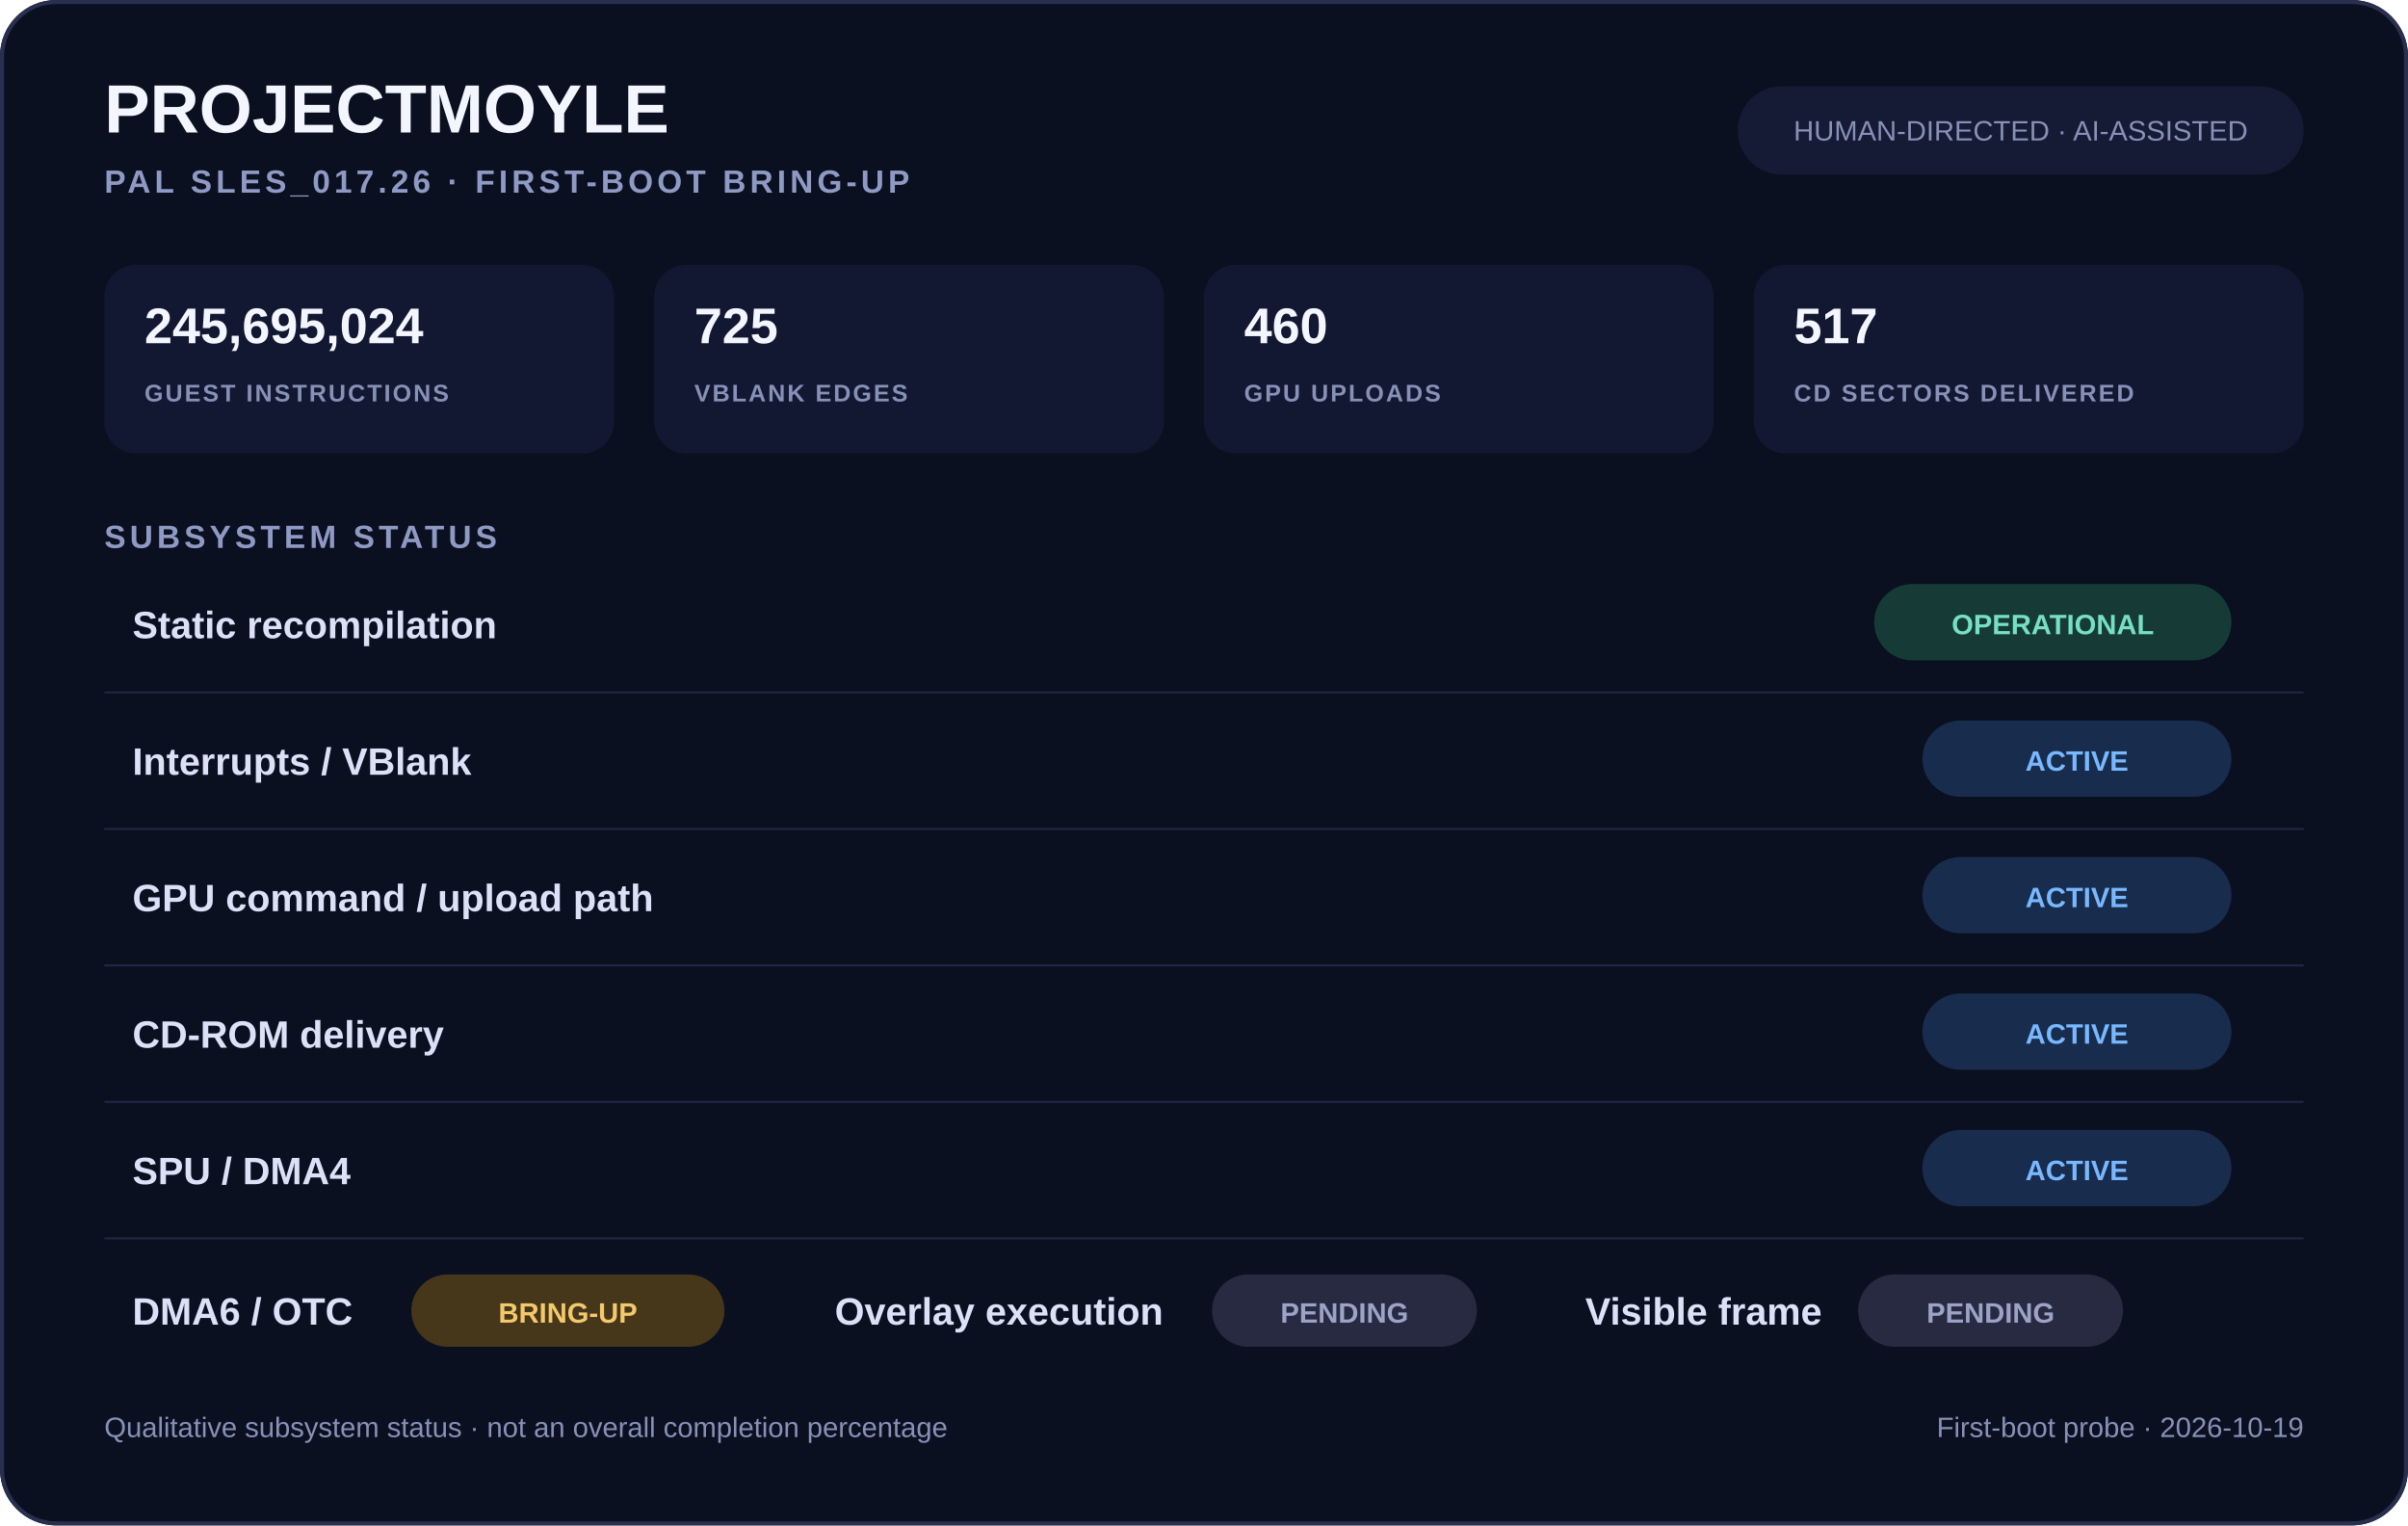
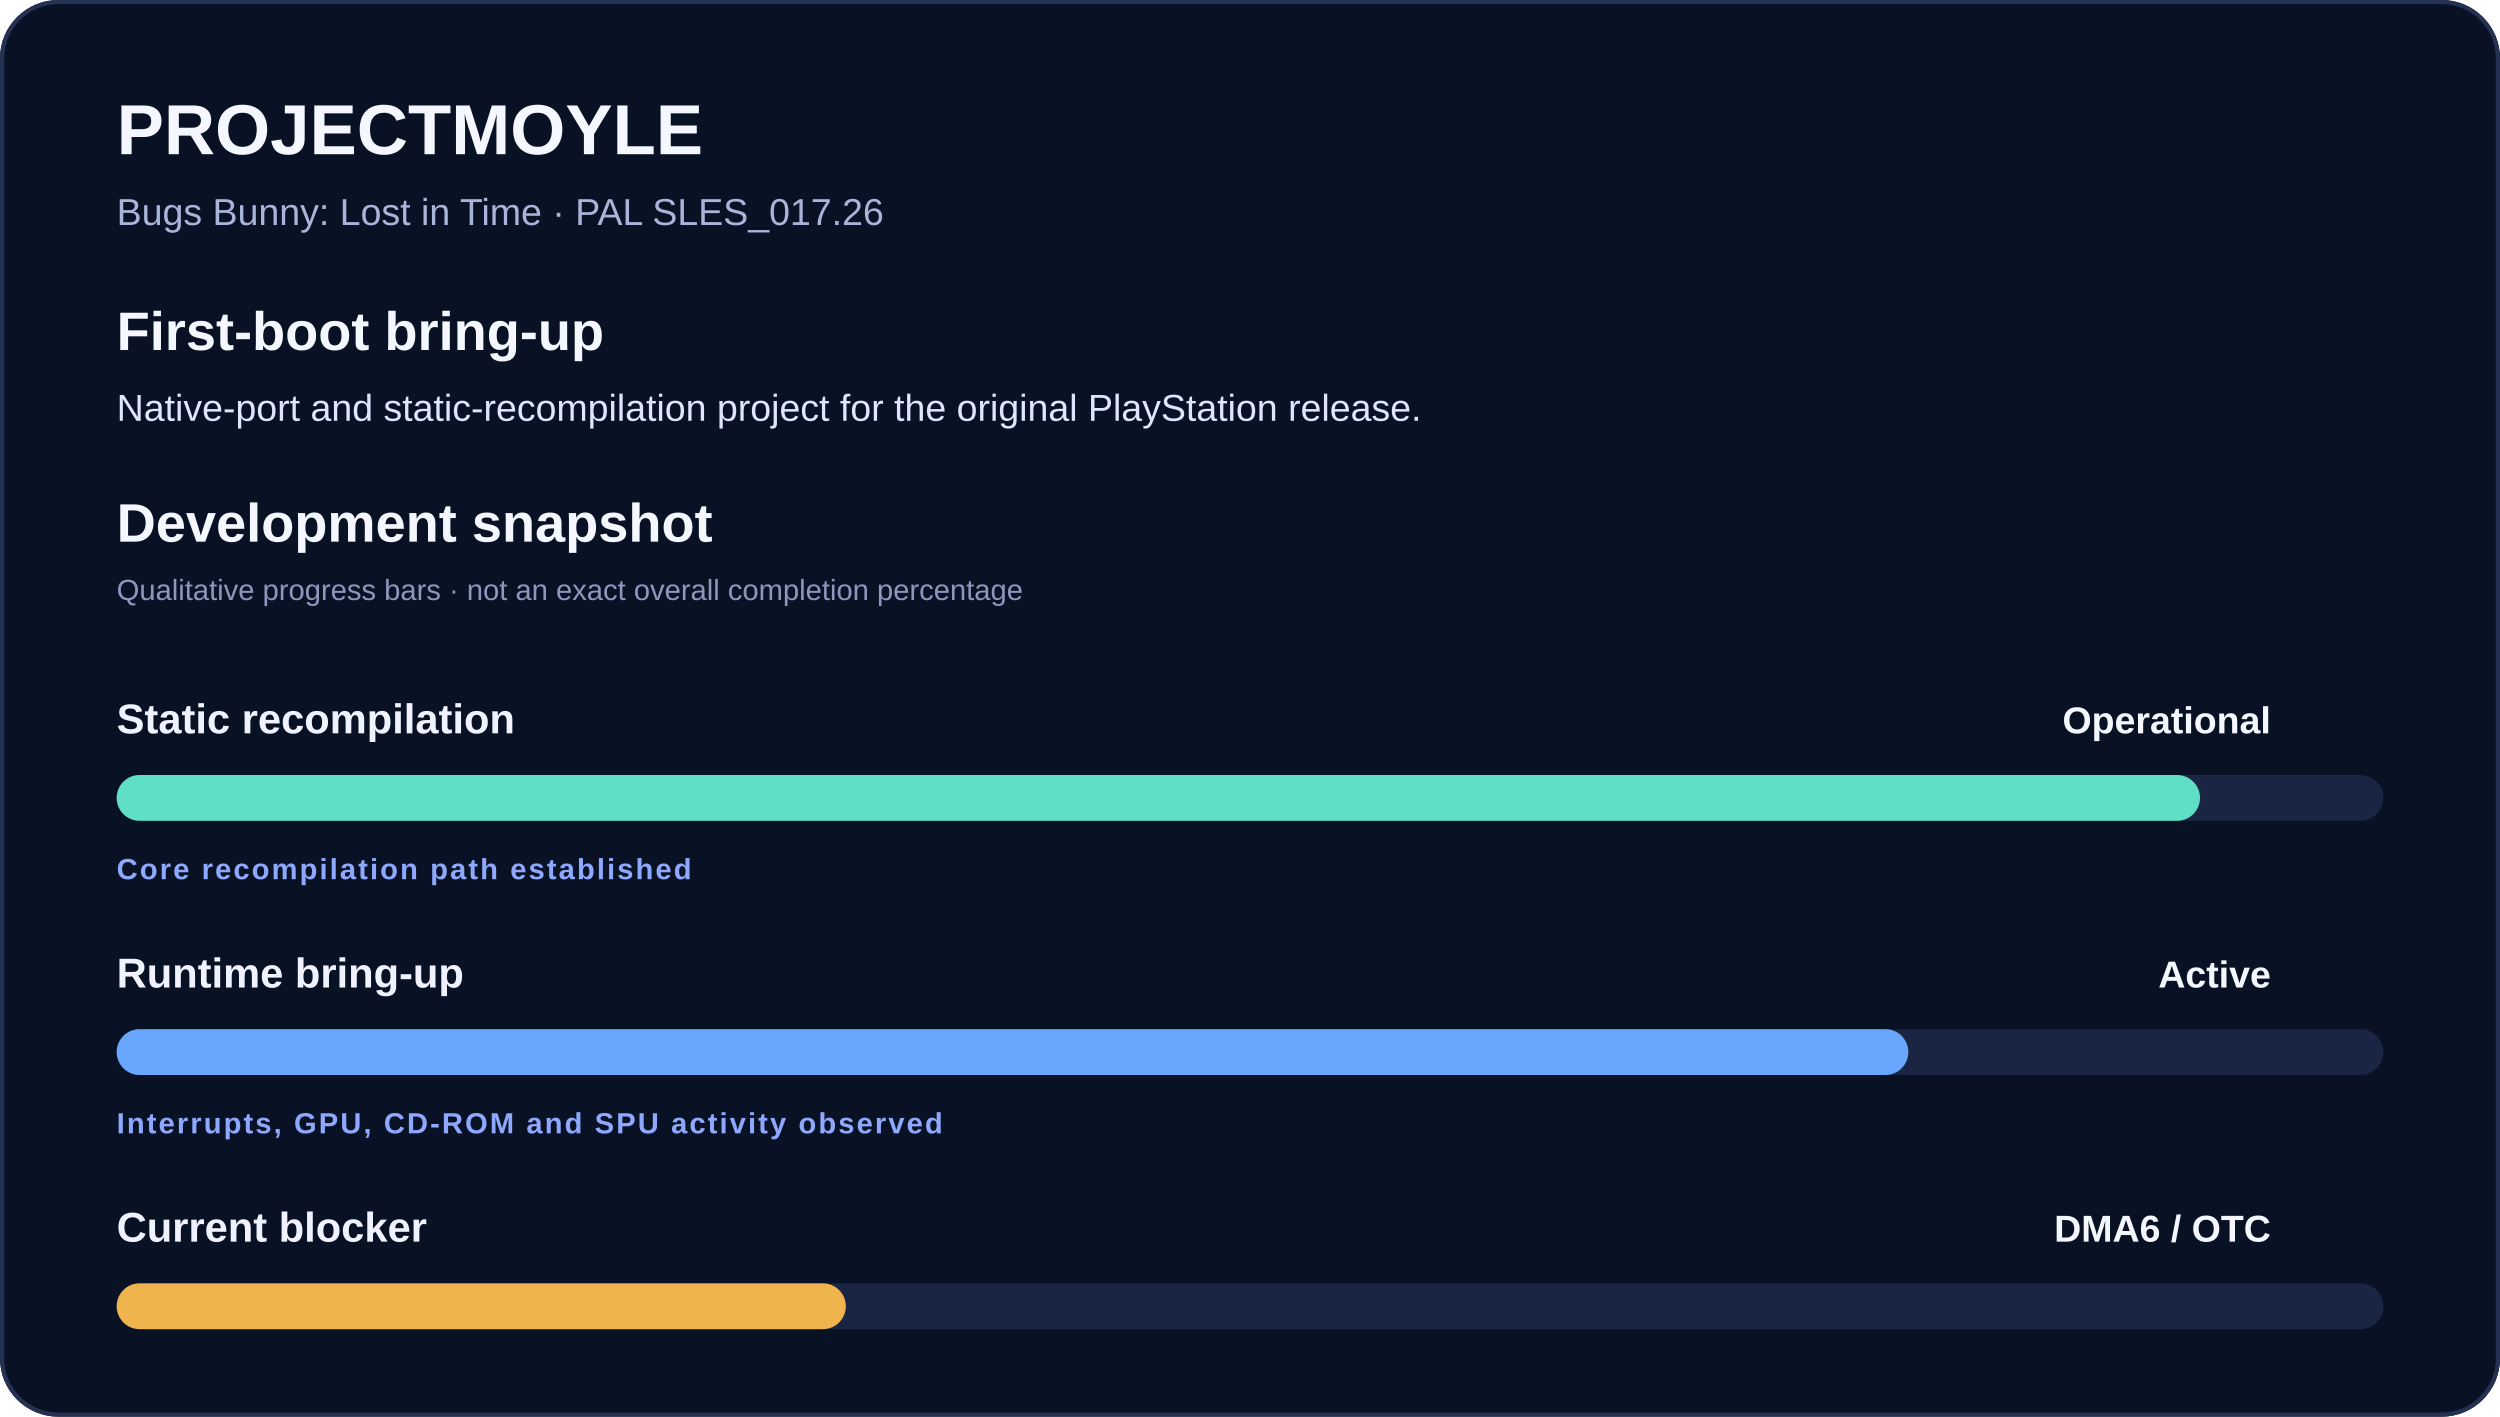
- <svg xmlns="http://www.w3.org/2000/svg" width="1200" height="760" viewBox="0 0 1200 760">
-   <rect width="1200" height="760" rx="28" fill="#0b1020" />
-   <rect x="1" y="1" width="1198" height="758" rx="27" fill="none" stroke="#29304f" stroke-width="2" />
+ <svg xmlns="http://www.w3.org/2000/svg" width="1200" height="680" viewBox="0 0 1200 680">
+   <rect width="1200" height="680" rx="28" fill="#091224" />
+   <rect x="1" y="1" width="1198" height="678" rx="27" fill="none" stroke="#243152" stroke-width="2" />
  <style>
-     .title { font: 700 34px "Segoe UI", Arial, sans-serif; fill: #f4f6ff; }
-     .sub { font: 600 16px "Segoe UI", Arial, sans-serif; fill: #8f9ac4; letter-spacing: 2px; }
-     .label { font: 600 19px "Segoe UI", Arial, sans-serif; fill: #dce1f8; }
-     .small { font: 500 14px "Segoe UI", Arial, sans-serif; fill: #8791b7; }
-     .metric { font: 700 25px "Segoe UI", Arial, sans-serif; fill: #f4f6ff; }
-     .metricLabel { font: 600 12px "Segoe UI", Arial, sans-serif; fill: #8791b7; letter-spacing: 1px; }
-     .pill { font: 700 14px "Segoe UI", Arial, sans-serif; }
+     .title { font: 700 34px "Segoe UI", Arial, sans-serif; fill: #f5f7ff; }
+     .sub { font: 500 18px "Segoe UI", Arial, sans-serif; fill: #aab4da; }
+     .section { font: 700 26px "Segoe UI", Arial, sans-serif; fill: #f5f7ff; }
+     .body { font: 500 18px "Segoe UI", Arial, sans-serif; fill: #dfe5ff; }
+     .small { font: 500 14px "Segoe UI", Arial, sans-serif; fill: #8d97bd; }
+     .trackLabel { font: 600 20px "Segoe UI", Arial, sans-serif; fill: #f0f3ff; }
+     .trackMeta { font: 600 14px "Segoe UI", Arial, sans-serif; fill: #8fa8ff; letter-spacing: 1px; }
+     .value { font: 700 18px "Segoe UI", Arial, sans-serif; fill: #f5f7ff; }
  </style>
-   <text x="52" y="66" class="title">PROJECTMOYLE</text>
-   <text x="52" y="96" class="sub">PAL SLES_017.26 · FIRST-BOOT BRING-UP</text>
-   <rect x="866" y="43" width="282" height="44" rx="22" fill="#151b35" />
-   <text x="1007" y="70" text-anchor="middle" class="small">HUMAN-DIRECTED · AI-ASSISTED</text>
-   <rect x="52" y="132" width="254" height="94" rx="16" fill="#121831" />
-   <text x="72" y="171" class="metric">245,695,024</text>
-   <text x="72" y="200" class="metricLabel">GUEST INSTRUCTIONS</text>
-   <rect x="326" y="132" width="254" height="94" rx="16" fill="#121831" />
-   <text x="346" y="171" class="metric">725</text>
-   <text x="346" y="200" class="metricLabel">VBLANK EDGES</text>
-   <rect x="600" y="132" width="254" height="94" rx="16" fill="#121831" />
-   <text x="620" y="171" class="metric">460</text>
-   <text x="620" y="200" class="metricLabel">GPU UPLOADS</text>
-   <rect x="874" y="132" width="274" height="94" rx="16" fill="#121831" />
-   <text x="894" y="171" class="metric">517</text>
-   <text x="894" y="200" class="metricLabel">CD SECTORS DELIVERED</text>
-   <text x="52" y="273" class="sub">SUBSYSTEM STATUS</text>
-   <text x="66" y="318" class="label">Static recompilation</text>
-   <rect x="934" y="291" width="178" height="38" rx="19" fill="#163b36" />
-   <text x="1023" y="316" text-anchor="middle" class="pill" fill="#76e0c1">OPERATIONAL</text>
-   <line x1="52" y1="345" x2="1148" y2="345" stroke="#202744" />
-   <text x="66" y="386" class="label">Interrupts / VBlank</text>
-   <rect x="958" y="359" width="154" height="38" rx="19" fill="#182c4d" />
-   <text x="1035" y="384" text-anchor="middle" class="pill" fill="#78b8ff">ACTIVE</text>
-   <line x1="52" y1="413" x2="1148" y2="413" stroke="#202744" />
-   <text x="66" y="454" class="label">GPU command / upload path</text>
-   <rect x="958" y="427" width="154" height="38" rx="19" fill="#182c4d" />
-   <text x="1035" y="452" text-anchor="middle" class="pill" fill="#78b8ff">ACTIVE</text>
-   <line x1="52" y1="481" x2="1148" y2="481" stroke="#202744" />
-   <text x="66" y="522" class="label">CD-ROM delivery</text>
-   <rect x="958" y="495" width="154" height="38" rx="19" fill="#182c4d" />
-   <text x="1035" y="520" text-anchor="middle" class="pill" fill="#78b8ff">ACTIVE</text>
-   <line x1="52" y1="549" x2="1148" y2="549" stroke="#202744" />
-   <text x="66" y="590" class="label">SPU / DMA4</text>
-   <rect x="958" y="563" width="154" height="38" rx="19" fill="#182c4d" />
-   <text x="1035" y="588" text-anchor="middle" class="pill" fill="#78b8ff">ACTIVE</text>
-   <line x1="52" y1="617" x2="1148" y2="617" stroke="#202744" />
-   <text x="66" y="660" class="label">DMA6 / OTC</text>
-   <rect x="205" y="635" width="156" height="36" rx="18" fill="#46371b" />
-   <text x="283" y="659" text-anchor="middle" class="pill" fill="#f4c96b">BRING-UP</text>
-   <text x="416" y="660" class="label">Overlay execution</text>
-   <rect x="604" y="635" width="132" height="36" rx="18" fill="#272a40" />
-   <text x="670" y="659" text-anchor="middle" class="pill" fill="#9ba3c6">PENDING</text>
-   <text x="790" y="660" class="label">Visible frame</text>
-   <rect x="926" y="635" width="132" height="36" rx="18" fill="#272a40" />
-   <text x="992" y="659" text-anchor="middle" class="pill" fill="#9ba3c6">PENDING</text>
-   <text x="52" y="716" class="small">
-     Qualitative subsystem status · not an overall completion percentage
+   <text x="56" y="74" class="title">PROJECTMOYLE</text>
+   <text x="56" y="108" class="sub">Bugs Bunny: Lost in Time · PAL SLES_017.26</text>
+   <text x="56" y="168" class="section">First-boot bring-up</text>
+   <text x="56" y="202" class="body">
+     Native-port and static-recompilation project for the original PlayStation release.
  </text>
-   <text x="1148" y="716" text-anchor="end" class="small">
-     First-boot probe · 2026-10-19
-   </text>
+   <text x="56" y="260" class="section">Development snapshot</text>
+   <text x="56" y="288" class="small">Qualitative progress bars · not an exact overall completion percentage</text>
+   <text x="56" y="352" class="trackLabel">Static recompilation</text>
+   <text x="1090" y="352" text-anchor="end" class="value">Operational</text>
+   <rect x="56" y="372" width="1088" height="22" rx="11" fill="#1a2443" />
+   <rect x="56" y="372" width="1000" height="22" rx="11" fill="#5fe0c6" />
+   <text x="56" y="422" class="trackMeta">Core recompilation path established</text>
+   <text x="56" y="474" class="trackLabel">Runtime bring-up</text>
+   <text x="1090" y="474" text-anchor="end" class="value">Active</text>
+   <rect x="56" y="494" width="1088" height="22" rx="11" fill="#1a2443" />
+   <rect x="56" y="494" width="860" height="22" rx="11" fill="#69a7ff" />
+   <text x="56" y="544" class="trackMeta">Interrupts, GPU, CD-ROM and SPU activity observed</text>
+   <text x="56" y="596" class="trackLabel">Current blocker</text>
+   <text x="1090" y="596" text-anchor="end" class="value">DMA6 / OTC</text>
+   <rect x="56" y="616" width="1088" height="22" rx="11" fill="#1a2443" />
+   <rect x="56" y="616" width="350" height="22" rx="11" fill="#f0b44f" />
</svg>
